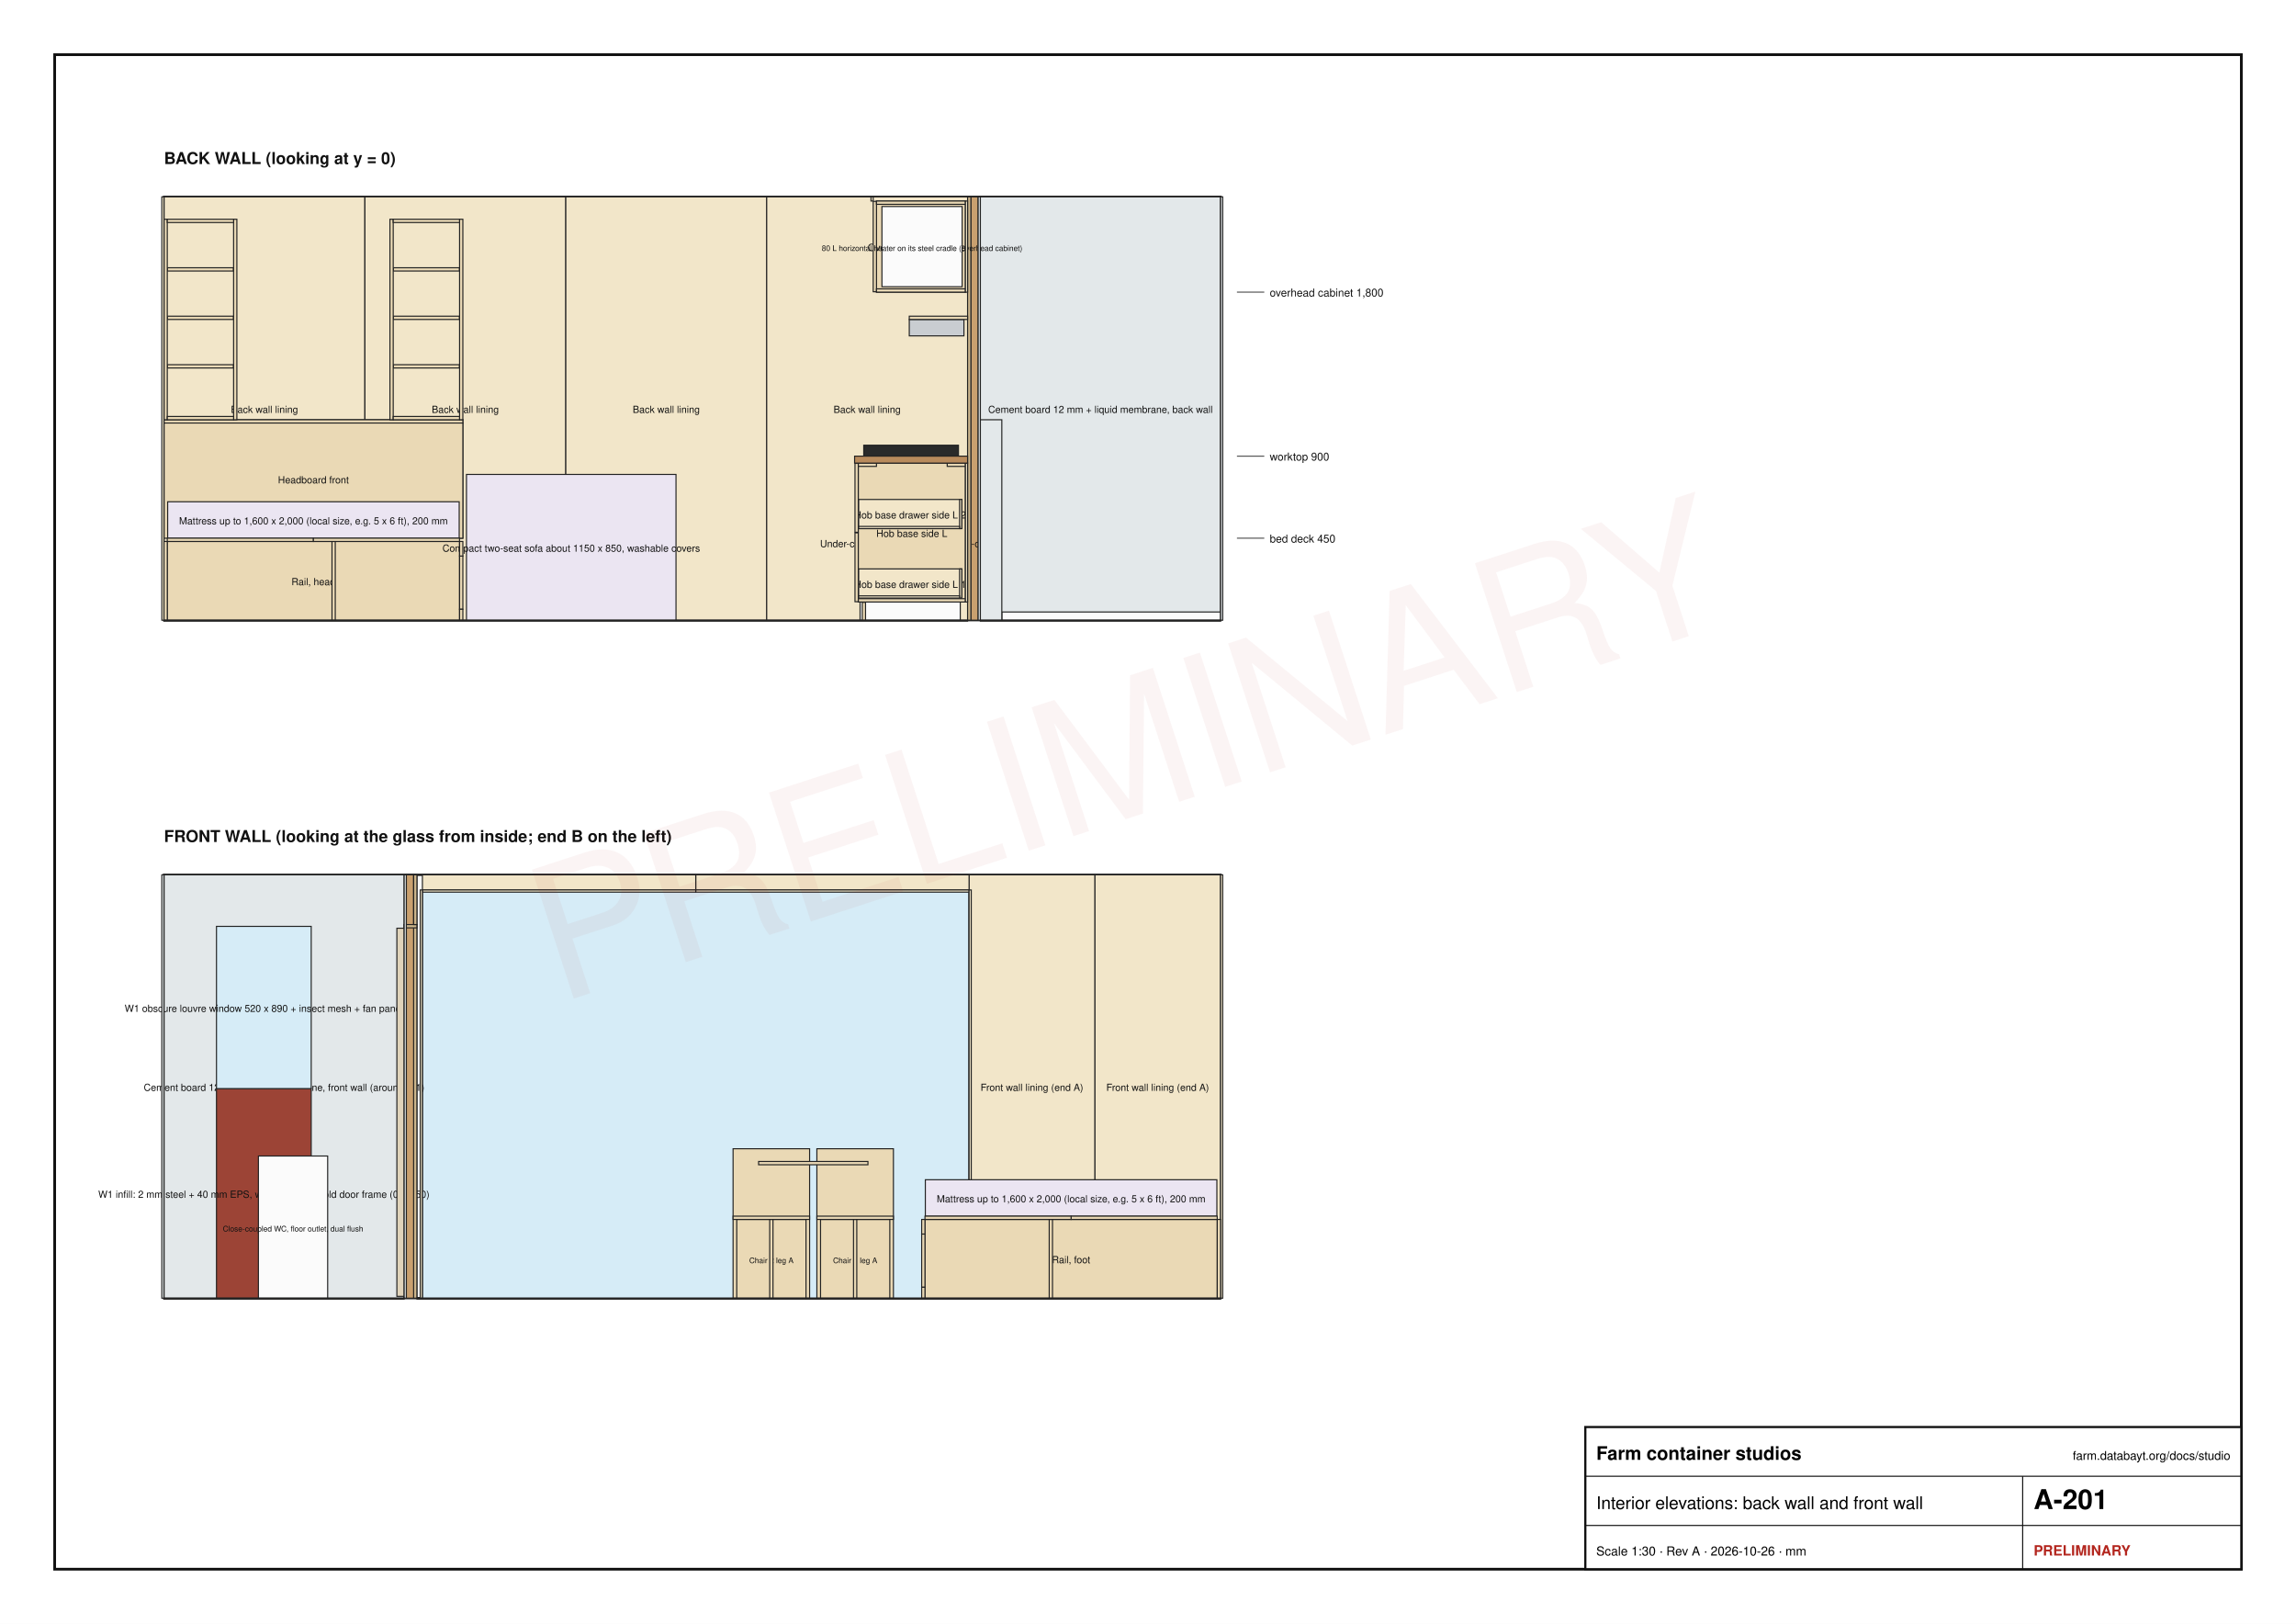
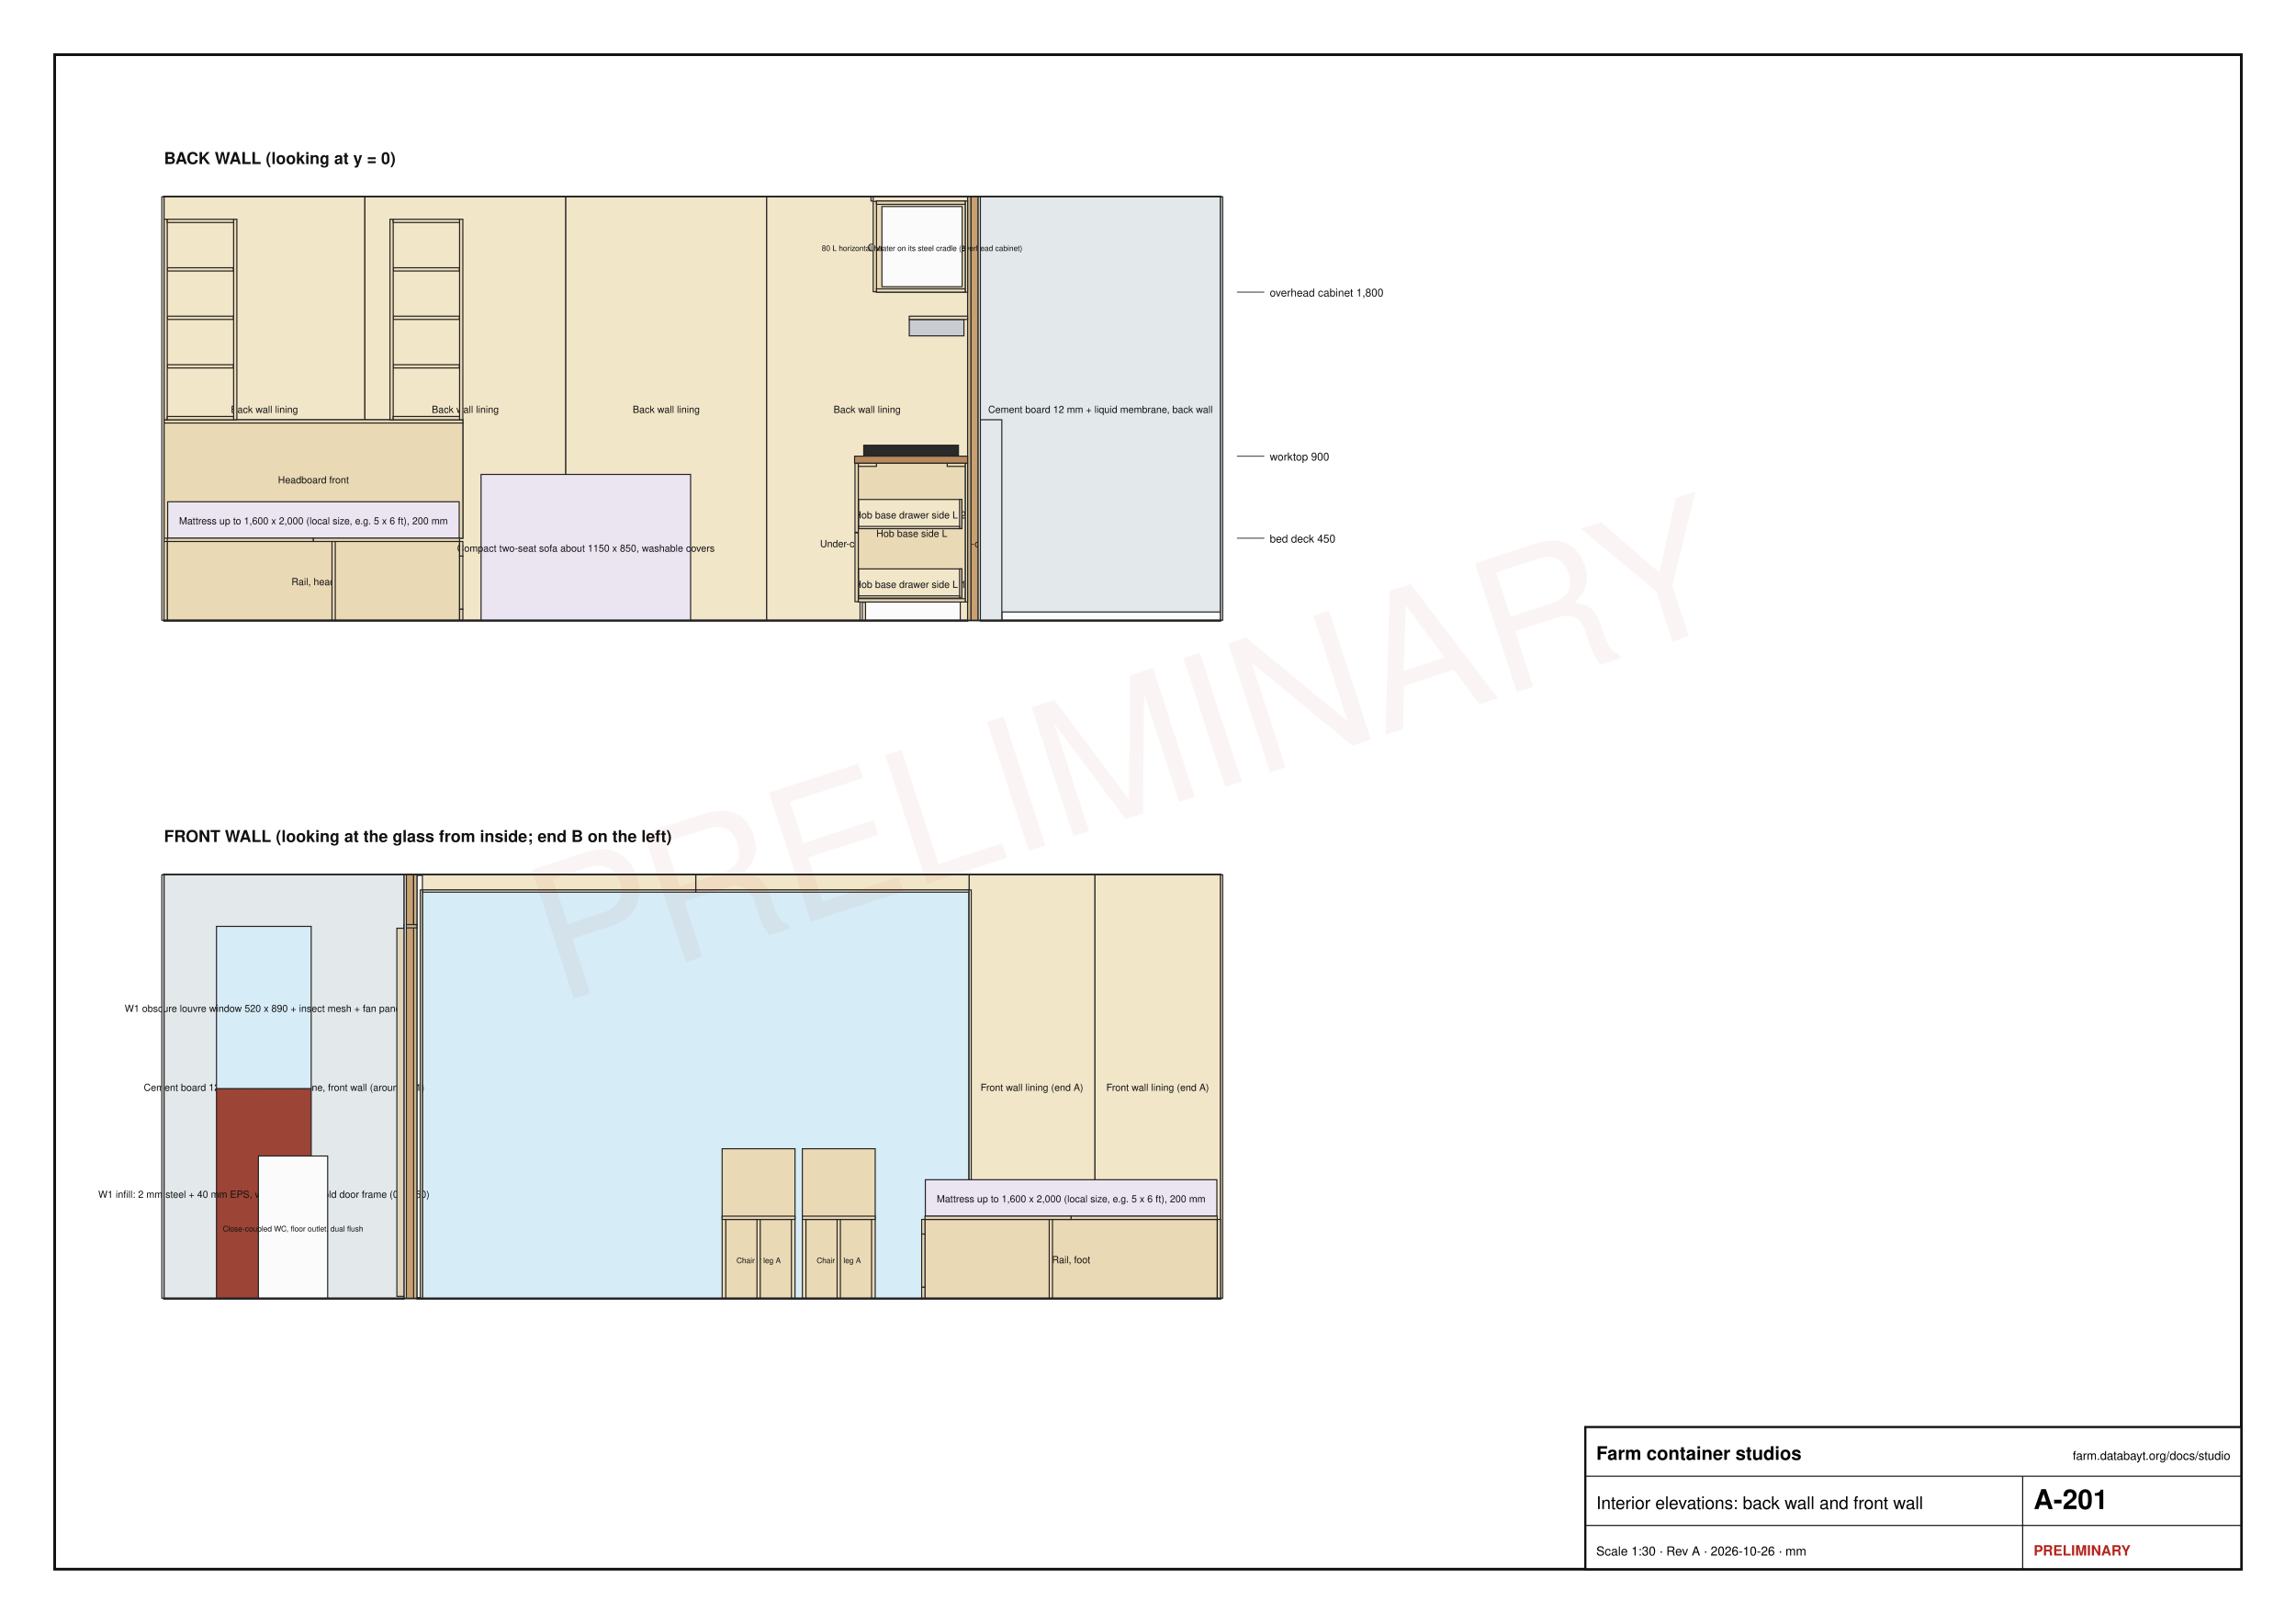
<svg xmlns="http://www.w3.org/2000/svg" width="420mm" height="297mm" viewBox="0 0 420 297" font-family="Helvetica, Arial, sans-serif">
  <rect x="0" y="0" width="420" height="297" fill="#fff" />
  <rect x="10" y="10" width="400" height="277" fill="none" stroke="#111" stroke-width="0.5" />
  <text x="30" y="30" font-size="3" text-anchor="start" font-weight="bold" fill="#111">BACK WALL (looking at y = 0)</text>
  <rect x="30" y="36" width="193.27" height="77.43" fill="#fafafa" stroke="#111" stroke-width="0.4" />
  <rect x="30" y="36" width="36.75" height="77.43" fill="#f2e6c9" stroke="#222" stroke-width="0.2" />
  <text x="48.38" y="75.52" font-size="1.8" text-anchor="middle" font-weight="normal" fill="#111">Back wall lining</text>
  <rect x="66.75" y="36" width="36.75" height="77.43" fill="#f2e6c9" stroke="#222" stroke-width="0.2" />
  <text x="85.12" y="75.52" font-size="1.8" text-anchor="middle" font-weight="normal" fill="#111">Back wall lining</text>
  <rect x="103.5" y="36" width="36.75" height="77.43" fill="#f2e6c9" stroke="#222" stroke-width="0.2" />
  <text x="121.88" y="75.52" font-size="1.8" text-anchor="middle" font-weight="normal" fill="#111">Back wall lining</text>
  <rect x="140.25" y="36" width="36.75" height="77.43" fill="#f2e6c9" stroke="#222" stroke-width="0.2" />
  <text x="158.62" y="75.52" font-size="1.8" text-anchor="middle" font-weight="normal" fill="#111">Back wall lining</text>
  <rect x="179.33" y="36" width="43.93" height="77.43" fill="#e3e8ea" stroke="#222" stroke-width="0.2" />
  <text x="201.3" y="75.52" font-size="1.8" text-anchor="middle" font-weight="normal" fill="#111">Cement board 12 mm + liquid membrane, back wall</text>
  <rect x="160.33" y="36.77" width="16.27" height="16.67" fill="#ead9b5" stroke="#222" stroke-width="0.2" />
  <text x="168.47" y="45.9" font-size="1.8" text-anchor="middle" font-weight="normal" fill="#111">Overhead cabinet side L</text>
  <rect x="177.6" y="36" width="1.33" height="77.43" fill="#c9a06f" stroke="#222" stroke-width="0.2" />
  <rect x="30.63" y="66.7" width="12.07" height="0.6" fill="#ead9b5" stroke="#222" stroke-width="0.2" />
  <rect x="30.63" y="57.83" width="12.07" height="0.6" fill="#ead9b5" stroke="#222" stroke-width="0.2" />
  <rect x="30.63" y="48.97" width="12.07" height="0.6" fill="#ead9b5" stroke="#222" stroke-width="0.2" />
  <rect x="71.97" y="66.7" width="12.07" height="0.6" fill="#ead9b5" stroke="#222" stroke-width="0.2" />
  <rect x="71.97" y="57.83" width="12.07" height="0.6" fill="#ead9b5" stroke="#222" stroke-width="0.2" />
  <rect x="71.97" y="48.97" width="12.07" height="0.6" fill="#ead9b5" stroke="#222" stroke-width="0.2" />
  <rect x="84.07" y="77.37" width="0.6" height="21.07" fill="#ead9b5" stroke="#222" stroke-width="0.2" />
  <rect x="30" y="76.77" width="54.67" height="21.67" fill="#ead9b5" stroke="#222" stroke-width="0.2" />
  <text x="57.33" y="88.4" font-size="1.8" text-anchor="middle" font-weight="normal" fill="#111">Headboard front</text>
  <rect x="30" y="76.77" width="54.67" height="0.6" fill="#ead9b5" stroke="#222" stroke-width="0.2" />
  <rect x="30" y="40.1" width="0.6" height="36.67" fill="#ead9b5" stroke="#222" stroke-width="0.2" />
  <rect x="42.73" y="40.1" width="0.6" height="36.67" fill="#ead9b5" stroke="#222" stroke-width="0.2" />
  <rect x="30.6" y="76.17" width="12.13" height="0.6" fill="#ead9b5" stroke="#222" stroke-width="0.2" />
  <rect x="30.6" y="40.1" width="12.13" height="0.6" fill="#ead9b5" stroke="#222" stroke-width="0.2" />
  <rect x="71.33" y="40.1" width="0.6" height="36.67" fill="#ead9b5" stroke="#222" stroke-width="0.2" />
  <rect x="84.07" y="40.1" width="0.6" height="36.67" fill="#ead9b5" stroke="#222" stroke-width="0.2" />
  <rect x="71.93" y="76.17" width="12.13" height="0.6" fill="#ead9b5" stroke="#222" stroke-width="0.2" />
  <rect x="71.93" y="40.1" width="12.13" height="0.6" fill="#ead9b5" stroke="#222" stroke-width="0.2" />
  <rect x="30.6" y="99.03" width="53.47" height="14.4" fill="#ead9b5" stroke="#222" stroke-width="0.2" />
  <text x="57.33" y="107.03" font-size="1.8" text-anchor="middle" font-weight="normal" fill="#111">Rail, head</text>
  <rect x="157.33" y="85.1" width="18.33" height="28.33" fill="#fbfbfb" stroke="#222" stroke-width="0.2" />
  <text x="166.5" y="100.07" font-size="1.8" text-anchor="middle" font-weight="normal" fill="#111">Under-counter fridge about 90 L (A-class)</text>
  <rect x="157" y="84.7" width="3.33" height="0.6" fill="#ead9b5" stroke="#222" stroke-width="0.2" />
  <rect x="173.27" y="84.7" width="3.33" height="0.6" fill="#ead9b5" stroke="#222" stroke-width="0.2" />
  <rect x="157" y="84.7" width="19.6" height="25.4" fill="#ead9b5" stroke="#222" stroke-width="0.2" />
  <text x="166.8" y="98.2" font-size="1.8" text-anchor="middle" font-weight="normal" fill="#111">Fridge bay side</text>
  <rect x="157" y="84.7" width="19.6" height="25.4" fill="#ead9b5" stroke="#222" stroke-width="0.2" />
  <text x="166.8" y="98.2" font-size="1.8" text-anchor="middle" font-weight="normal" fill="#111">Hob base side L</text>
  <rect x="157.07" y="104.05" width="18.87" height="5.33" fill="#f2e6c9" stroke="#222" stroke-width="0.2" />
  <text x="166.5" y="107.52" font-size="1.8" text-anchor="middle" font-weight="normal" fill="#111">Hob base drawer side L 1</text>
  <rect x="157.07" y="91.35" width="18.87" height="5.33" fill="#f2e6c9" stroke="#222" stroke-width="0.2" />
  <text x="166.5" y="94.82" font-size="1.8" text-anchor="middle" font-weight="normal" fill="#111">Hob base drawer side L 2</text>
  <rect x="159.73" y="36.83" width="0.6" height="16.53" fill="#ead9b5" stroke="#222" stroke-width="0.2" />
  <rect x="177" y="36" width="0.6" height="77.43" fill="#cdb68c" stroke="#222" stroke-width="0.2" />
-   <rect x="85.33" y="86.77" width="38.33" height="26.67" fill="#ebe5f2" stroke="#222" stroke-width="0.2" />
-   <text x="104.5" y="100.9" font-size="1.8" text-anchor="middle" font-weight="normal" fill="#111">Compact two-seat sofa about 1150 x 850, washable covers</text>
+   <rect x="88" y="86.77" width="38.33" height="26.67" fill="#ebe5f2" stroke="#222" stroke-width="0.2" />
+   <text x="107.17" y="100.9" font-size="1.8" text-anchor="middle" font-weight="normal" fill="#111">Compact two-seat sofa about 1150 x 850, washable covers</text>
  <rect x="158" y="81.43" width="17.33" height="2" fill="#2a2a2a" stroke="#222" stroke-width="0.2" />
  <rect x="183.27" y="111.93" width="40" height="1.5" fill="#fbfbfb" stroke="#222" stroke-width="0.2" />
  <rect x="179.33" y="76.77" width="3.93" height="36.67" fill="#e3e8ea" stroke="#222" stroke-width="0.2" />
  <rect x="175.53" y="104.05" width="0.4" height="5.33" fill="#f2e6c9" stroke="#222" stroke-width="0.2" />
  <rect x="157.07" y="108.98" width="18.47" height="0.4" fill="#f2e6c9" stroke="#222" stroke-width="0.2" />
  <rect x="175.53" y="91.35" width="0.4" height="5.33" fill="#f2e6c9" stroke="#222" stroke-width="0.2" />
  <rect x="157.07" y="96.28" width="18.47" height="0.4" fill="#f2e6c9" stroke="#222" stroke-width="0.2" />
  <rect x="166.33" y="58.43" width="10" height="3" fill="#c9cdd1" stroke="#222" stroke-width="0.2" />
  <rect x="157" y="109.5" width="19.6" height="0.6" fill="#ead9b5" stroke="#222" stroke-width="0.2" />
  <rect x="157" y="84.7" width="3.33" height="0.6" fill="#ead9b5" stroke="#222" stroke-width="0.2" />
  <rect x="173.27" y="84.7" width="3.33" height="0.6" fill="#ead9b5" stroke="#222" stroke-width="0.2" />
  <rect x="156.4" y="97.45" width="0.6" height="12.6" fill="#ead9b5" stroke="#222" stroke-width="0.2" />
  <rect x="156.4" y="84.75" width="0.6" height="12.6" fill="#ead9b5" stroke="#222" stroke-width="0.2" />
  <rect x="176.6" y="84.7" width="0.4" height="25.4" fill="#f2e6c9" stroke="#222" stroke-width="0.2" />
  <rect x="166.33" y="57.83" width="10.67" height="0.6" fill="#ead9b5" stroke="#222" stroke-width="0.2" />
  <rect x="161.33" y="37.77" width="14.67" height="14.67" fill="#fbfbfb" stroke="#222" stroke-width="0.2" />
  <text x="168.67" y="45.9" font-size="1.4" text-anchor="middle" font-weight="normal" fill="#111">80 L horizontal heater on its steel cradle (overhead cabinet)</text>
  <rect x="29.6" y="36" width="0.4" height="77.43" fill="#f2e6c9" stroke="#222" stroke-width="0.2" />
  <rect x="160.33" y="52.83" width="16.27" height="0.6" fill="#ead9b5" stroke="#222" stroke-width="0.2" />
  <rect x="160.33" y="36.77" width="16.27" height="0.6" fill="#ead9b5" stroke="#222" stroke-width="0.2" />
  <rect x="176.6" y="36.77" width="0.4" height="16.67" fill="#f2e6c9" stroke="#222" stroke-width="0.2" />
  <rect x="156.33" y="83.43" width="20.67" height="1.27" fill="#b98b5c" stroke="#222" stroke-width="0.2" />
  <rect x="157.73" y="110.17" width="0.6" height="3.27" fill="#ead9b5" stroke="#222" stroke-width="0.2" />
  <rect x="159.33" y="36" width="0.4" height="0.77" fill="#f2e6c9" stroke="#222" stroke-width="0.2" />
  <rect x="60.73" y="99.03" width="0.6" height="14.4" fill="#ead9b5" stroke="#222" stroke-width="0.2" />
  <rect x="84.07" y="101.7" width="0.6" height="9.73" fill="#ead9b5" stroke="#222" stroke-width="0.2" />
  <rect x="30.67" y="91.77" width="53.33" height="6.67" fill="#ebe5f2" stroke="#222" stroke-width="0.2" />
  <text x="57.33" y="95.9" font-size="1.8" text-anchor="middle" font-weight="normal" fill="#111">Mattress up to 1,600 x 2,000 (local size, e.g. 5 x 6 ft), 200 mm</text>
  <rect x="30" y="99.03" width="0.6" height="14.4" fill="#ead9b5" stroke="#222" stroke-width="0.2" />
  <rect x="84.07" y="99.03" width="0.6" height="2.67" fill="#ead9b5" stroke="#222" stroke-width="0.2" />
  <rect x="84.07" y="111.43" width="0.6" height="2" fill="#ead9b5" stroke="#222" stroke-width="0.2" />
  <rect x="30.6" y="98.43" width="26.73" height="0.6" fill="#ead9b5" stroke="#222" stroke-width="0.2" />
  <rect x="57.33" y="98.43" width="26.73" height="0.6" fill="#ead9b5" stroke="#222" stroke-width="0.2" />
  <rect x="30" y="113.43" width="147" height="0.17" fill="#dccdb1" stroke="#222" stroke-width="0.2" />
  <rect x="223.27" y="36" width="0.4" height="77.43" fill="#e3e8ea" stroke="#222" stroke-width="0.2" />
  <rect x="178.93" y="36" width="0.4" height="77.43" fill="#e3e8ea" stroke="#222" stroke-width="0.2" />
  <rect x="179.33" y="113.43" width="43.93" height="0.17" fill="#dccdb1" stroke="#222" stroke-width="0.2" />
  <text x="30" y="154" font-size="3" text-anchor="start" font-weight="bold" fill="#111">FRONT WALL (looking at the glass from inside; end B on the left)</text>
  <rect x="30" y="160" width="193.27" height="77.43" fill="#fafafa" stroke="#111" stroke-width="0.4" />
  <rect x="77.27" y="162.77" width="100" height="74.67" fill="#d6ecf7" stroke="#222" stroke-width="0.2" />
  <rect x="200.27" y="160" width="23" height="77.43" fill="#f2e6c9" stroke="#222" stroke-width="0.2" />
  <text x="211.77" y="199.52" font-size="1.8" text-anchor="middle" font-weight="normal" fill="#111">Front wall lining (end A)</text>
  <rect x="177.27" y="160" width="23" height="77.43" fill="#f2e6c9" stroke="#222" stroke-width="0.2" />
  <text x="188.77" y="199.52" font-size="1.8" text-anchor="middle" font-weight="normal" fill="#111">Front wall lining (end A)</text>
  <rect x="127.27" y="160" width="50" height="2.77" fill="#f2e6c9" stroke="#222" stroke-width="0.2" />
  <rect x="77.27" y="160" width="50" height="2.77" fill="#f2e6c9" stroke="#222" stroke-width="0.2" />
  <rect x="30" y="160" width="43.93" height="77.43" fill="#e3e8ea" stroke="#222" stroke-width="0.2" />
  <text x="51.97" y="199.52" font-size="1.8" text-anchor="middle" font-weight="normal" fill="#111">Cement board 12 mm + liquid membrane, front wall (around W1)</text>
  <rect x="39.6" y="199.1" width="17.33" height="38.33" fill="#9c4436" stroke="#222" stroke-width="0.2" />
  <text x="48.27" y="219.07" font-size="1.8" text-anchor="middle" font-weight="normal" fill="#111">W1 infill: 2 mm steel + 40 mm EPS, welded into the old door frame (0-1,150)</text>
  <rect x="39.6" y="169.43" width="17.33" height="29.67" fill="#d6ecf7" stroke="#222" stroke-width="0.2" />
  <text x="48.27" y="185.07" font-size="1.8" text-anchor="middle" font-weight="normal" fill="#111">W1 obscure louvre window 520 x 890 + insect mesh + fan panel</text>
  <rect x="177.67" y="235.1" width="45.6" height="2.33" fill="#f2e6c9" stroke="#222" stroke-width="0.2" />
  <rect x="75.67" y="160" width="0.6" height="77.43" fill="#cdb68c" stroke="#222" stroke-width="0.2" />
  <rect x="74.33" y="160" width="1.33" height="77.43" fill="#c9a06f" stroke="#222" stroke-width="0.2" />
  <rect x="73.93" y="169.1" width="2.33" height="68.33" fill="#cdb68c" stroke="#222" stroke-width="0.2" />
  <rect x="74.33" y="160" width="1.33" height="77.43" fill="#c9a06f" stroke="#222" stroke-width="0.2" />
  <rect x="127.27" y="162.77" width="50" height="0.4" fill="#f2e6c9" stroke="#222" stroke-width="0.2" />
  <rect x="77.27" y="162.77" width="50" height="0.4" fill="#f2e6c9" stroke="#222" stroke-width="0.2" />
  <rect x="177.27" y="162.77" width="0.4" height="74.67" fill="#f2e6c9" stroke="#222" stroke-width="0.2" />
  <rect x="76.87" y="162.77" width="0.4" height="74.67" fill="#f2e6c9" stroke="#222" stroke-width="0.2" />
  <rect x="169.2" y="223.03" width="53.47" height="14.4" fill="#ead9b5" stroke="#222" stroke-width="0.2" />
  <text x="195.93" y="231.03" font-size="1.8" text-anchor="middle" font-weight="normal" fill="#111">Rail, foot</text>
-   <rect x="149.43" y="210.1" width="14" height="27.33" fill="#ead9b5" stroke="#222" stroke-width="0.2" />
-   <text x="156.43" y="224.57" font-size="1.4" text-anchor="middle" font-weight="normal" fill="#111">Chair 1 back</text>
-   <rect x="134.1" y="210.1" width="14" height="27.33" fill="#ead9b5" stroke="#222" stroke-width="0.2" />
-   <text x="141.1" y="224.57" font-size="1.4" text-anchor="middle" font-weight="normal" fill="#111">Chair 2 back</text>
-   <rect x="150.1" y="223.03" width="12.67" height="14.4" fill="#ead9b5" stroke="#222" stroke-width="0.2" />
-   <text x="156.43" y="231.03" font-size="1.4" text-anchor="middle" font-weight="normal" fill="#111">Chair 1 leg A</text>
-   <rect x="134.77" y="223.03" width="12.67" height="14.4" fill="#ead9b5" stroke="#222" stroke-width="0.2" />
-   <text x="141.1" y="231.03" font-size="1.4" text-anchor="middle" font-weight="normal" fill="#111">Chair 2 leg A</text>
-   <rect x="156.13" y="223.03" width="0.6" height="14.4" fill="#ead9b5" stroke="#222" stroke-width="0.2" />
-   <rect x="140.8" y="223.03" width="0.6" height="14.4" fill="#ead9b5" stroke="#222" stroke-width="0.2" />
-   <rect x="149.43" y="222.43" width="14" height="0.6" fill="#ead9b5" stroke="#222" stroke-width="0.2" />
-   <rect x="134.1" y="222.43" width="14" height="0.6" fill="#ead9b5" stroke="#222" stroke-width="0.2" />
+   <rect x="146.77" y="210.1" width="13.33" height="27.33" fill="#ead9b5" stroke="#222" stroke-width="0.2" />
+   <text x="153.43" y="224.57" font-size="1.4" text-anchor="middle" font-weight="normal" fill="#111">Chair 1 back</text>
+   <rect x="132.1" y="210.1" width="13.33" height="27.33" fill="#ead9b5" stroke="#222" stroke-width="0.2" />
+   <text x="138.77" y="224.57" font-size="1.4" text-anchor="middle" font-weight="normal" fill="#111">Chair 2 back</text>
+   <rect x="147.43" y="223.03" width="12" height="14.4" fill="#ead9b5" stroke="#222" stroke-width="0.2" />
+   <text x="153.43" y="231.03" font-size="1.4" text-anchor="middle" font-weight="normal" fill="#111">Chair 1 leg A</text>
+   <rect x="132.77" y="223.03" width="12" height="14.4" fill="#ead9b5" stroke="#222" stroke-width="0.2" />
+   <text x="138.77" y="231.03" font-size="1.4" text-anchor="middle" font-weight="normal" fill="#111">Chair 2 leg A</text>
  <rect x="47.27" y="211.43" width="12.67" height="26" fill="#fbfbfb" stroke="#222" stroke-width="0.2" />
  <text x="53.6" y="225.23" font-size="1.4" text-anchor="middle" font-weight="normal" fill="#111">Close-coupled WC, floor outlet, dual flush</text>
+   <rect x="153.13" y="223.03" width="0.6" height="14.4" fill="#ead9b5" stroke="#222" stroke-width="0.2" />
+   <rect x="138.47" y="223.03" width="0.6" height="14.4" fill="#ead9b5" stroke="#222" stroke-width="0.2" />
  <rect x="72.6" y="169.77" width="1.33" height="67.33" fill="#e0d3ba" stroke="#222" stroke-width="0.2" />
+   <rect x="146.77" y="222.43" width="13.33" height="0.6" fill="#ead9b5" stroke="#222" stroke-width="0.2" />
+   <rect x="132.1" y="222.43" width="13.33" height="0.6" fill="#ead9b5" stroke="#222" stroke-width="0.2" />
  <rect x="73.93" y="169.1" width="2.33" height="0.6" fill="#cdb68c" stroke="#222" stroke-width="0.2" />
  <rect x="75.67" y="160" width="0.6" height="9.1" fill="#cdb68c" stroke="#222" stroke-width="0.2" />
  <rect x="223.27" y="160" width="0.4" height="77.43" fill="#f2e6c9" stroke="#222" stroke-width="0.2" />
-   <rect x="138.77" y="212.43" width="20" height="0.6" fill="#ead9b5" stroke="#222" stroke-width="0.2" />
  <rect x="191.93" y="223.03" width="0.6" height="14.4" fill="#ead9b5" stroke="#222" stroke-width="0.2" />
  <rect x="168.6" y="225.7" width="0.6" height="9.73" fill="#ead9b5" stroke="#222" stroke-width="0.2" />
  <rect x="169.27" y="215.77" width="53.33" height="6.67" fill="#ebe5f2" stroke="#222" stroke-width="0.2" />
  <text x="195.93" y="219.9" font-size="1.8" text-anchor="middle" font-weight="normal" fill="#111">Mattress up to 1,600 x 2,000 (local size, e.g. 5 x 6 ft), 200 mm</text>
  <rect x="222.67" y="223.03" width="0.6" height="14.4" fill="#ead9b5" stroke="#222" stroke-width="0.2" />
  <rect x="168.6" y="223.03" width="0.6" height="2.67" fill="#ead9b5" stroke="#222" stroke-width="0.2" />
  <rect x="168.6" y="235.43" width="0.6" height="2" fill="#ead9b5" stroke="#222" stroke-width="0.2" />
  <rect x="195.93" y="222.43" width="26.73" height="0.6" fill="#ead9b5" stroke="#222" stroke-width="0.2" />
  <rect x="169.2" y="222.43" width="26.73" height="0.6" fill="#ead9b5" stroke="#222" stroke-width="0.2" />
  <rect x="76.27" y="237.43" width="147" height="0.17" fill="#dccdb1" stroke="#222" stroke-width="0.2" />
  <rect x="29.6" y="160" width="0.4" height="77.43" fill="#e3e8ea" stroke="#222" stroke-width="0.2" />
  <rect x="73.93" y="160" width="0.4" height="77.43" fill="#e3e8ea" stroke="#222" stroke-width="0.2" />
  <rect x="30" y="237.43" width="43.93" height="0.17" fill="#dccdb1" stroke="#222" stroke-width="0.2" />
  <line x1="226.27" y1="83.43" x2="231.27" y2="83.43" stroke="#555" stroke-width="0.2" />
  <text x="232.27" y="84.23" font-size="2" text-anchor="start" font-weight="normal" fill="#111">worktop 900</text>
  <line x1="226.27" y1="98.43" x2="231.27" y2="98.43" stroke="#555" stroke-width="0.2" />
  <text x="232.27" y="99.23" font-size="2" text-anchor="start" font-weight="normal" fill="#111">bed deck 450</text>
  <line x1="226.27" y1="53.43" x2="231.27" y2="53.43" stroke="#555" stroke-width="0.2" />
  <text x="232.27" y="54.23" font-size="2" text-anchor="start" font-weight="normal" fill="#111">overhead cabinet 1,800</text>
  <rect x="290" y="261" width="120" height="26" fill="#fff" stroke="#111" stroke-width="0.4" />
  <line x1="290" y1="270" x2="410" y2="270" stroke="#111" stroke-width="0.2" />
  <line x1="290" y1="279" x2="410" y2="279" stroke="#111" stroke-width="0.2" />
  <line x1="370" y1="270" x2="370" y2="287" stroke="#111" stroke-width="0.2" />
  <text x="292" y="267" font-size="3.4" font-weight="bold">Farm container studios</text>
  <text x="408" y="267" font-size="2.2" text-anchor="end">farm.databayt.org/docs/studio</text>
  <text x="292" y="276" font-size="3.2">Interior elevations: back wall and front wall</text>
  <text x="372" y="276" font-size="5" font-weight="bold">A-201</text>
  <text x="292" y="284.5" font-size="2.3">Scale 1:30 · Rev A · 2026-10-26 · mm</text>
  <text x="372" y="284.5" font-size="2.6" font-weight="bold" fill="#b3261e">PRELIMINARY</text>
  <text x="210.0" y="148.5" font-size="34" fill="#b3261e" fill-opacity="0.05" text-anchor="middle" transform="rotate(-18 210.0 148.5)">PRELIMINARY</text>
</svg>
